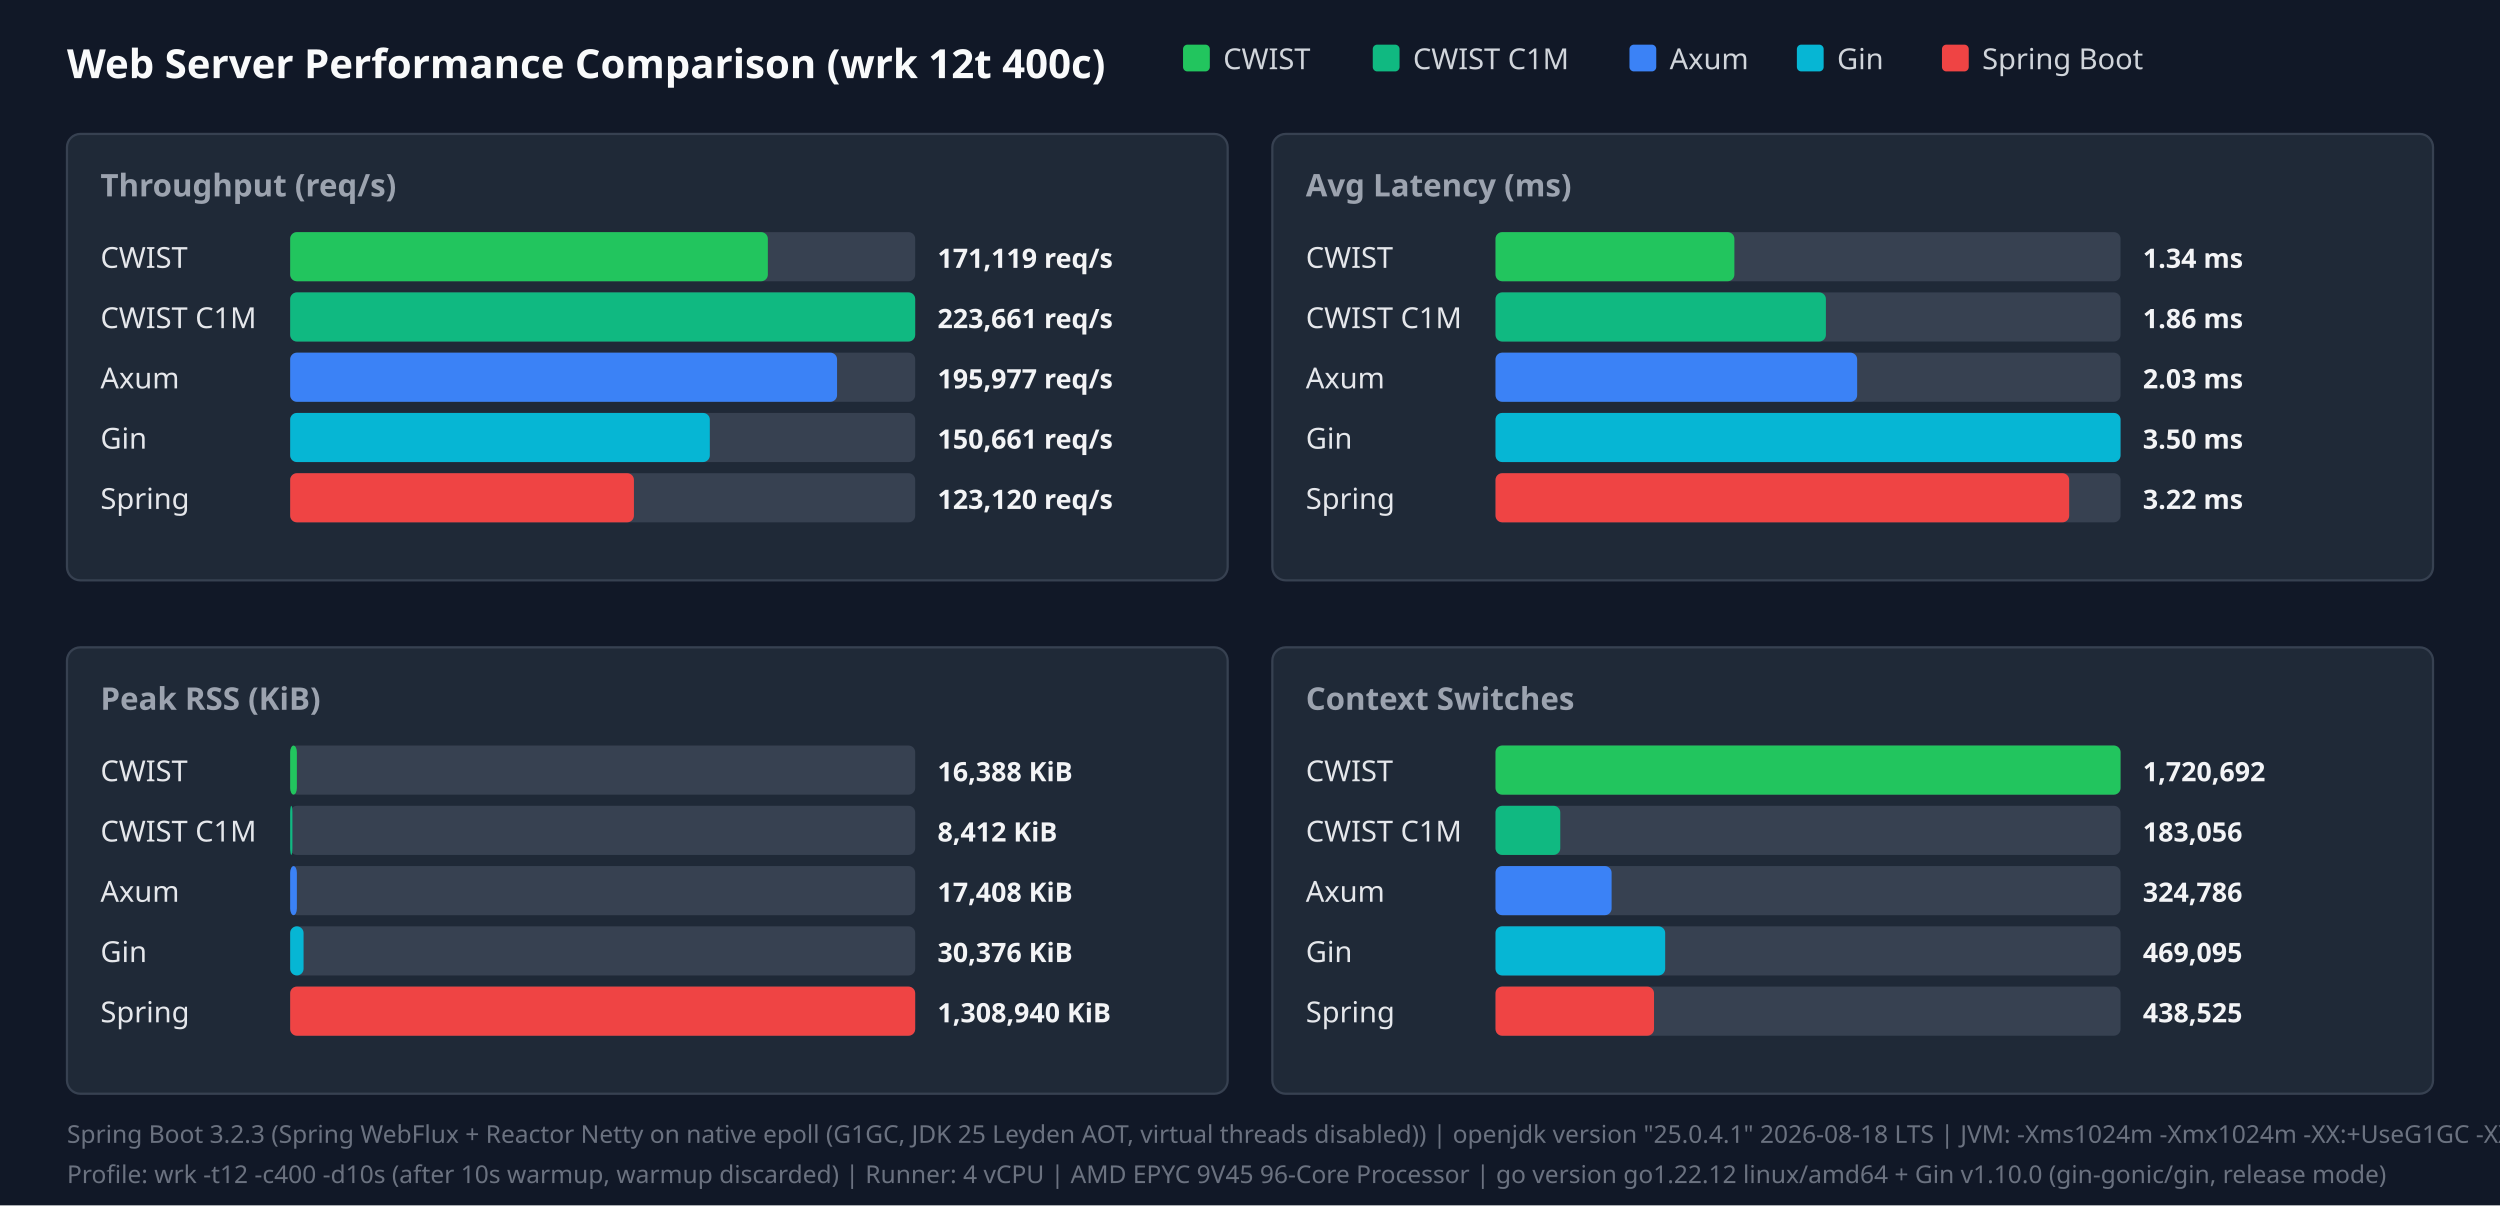
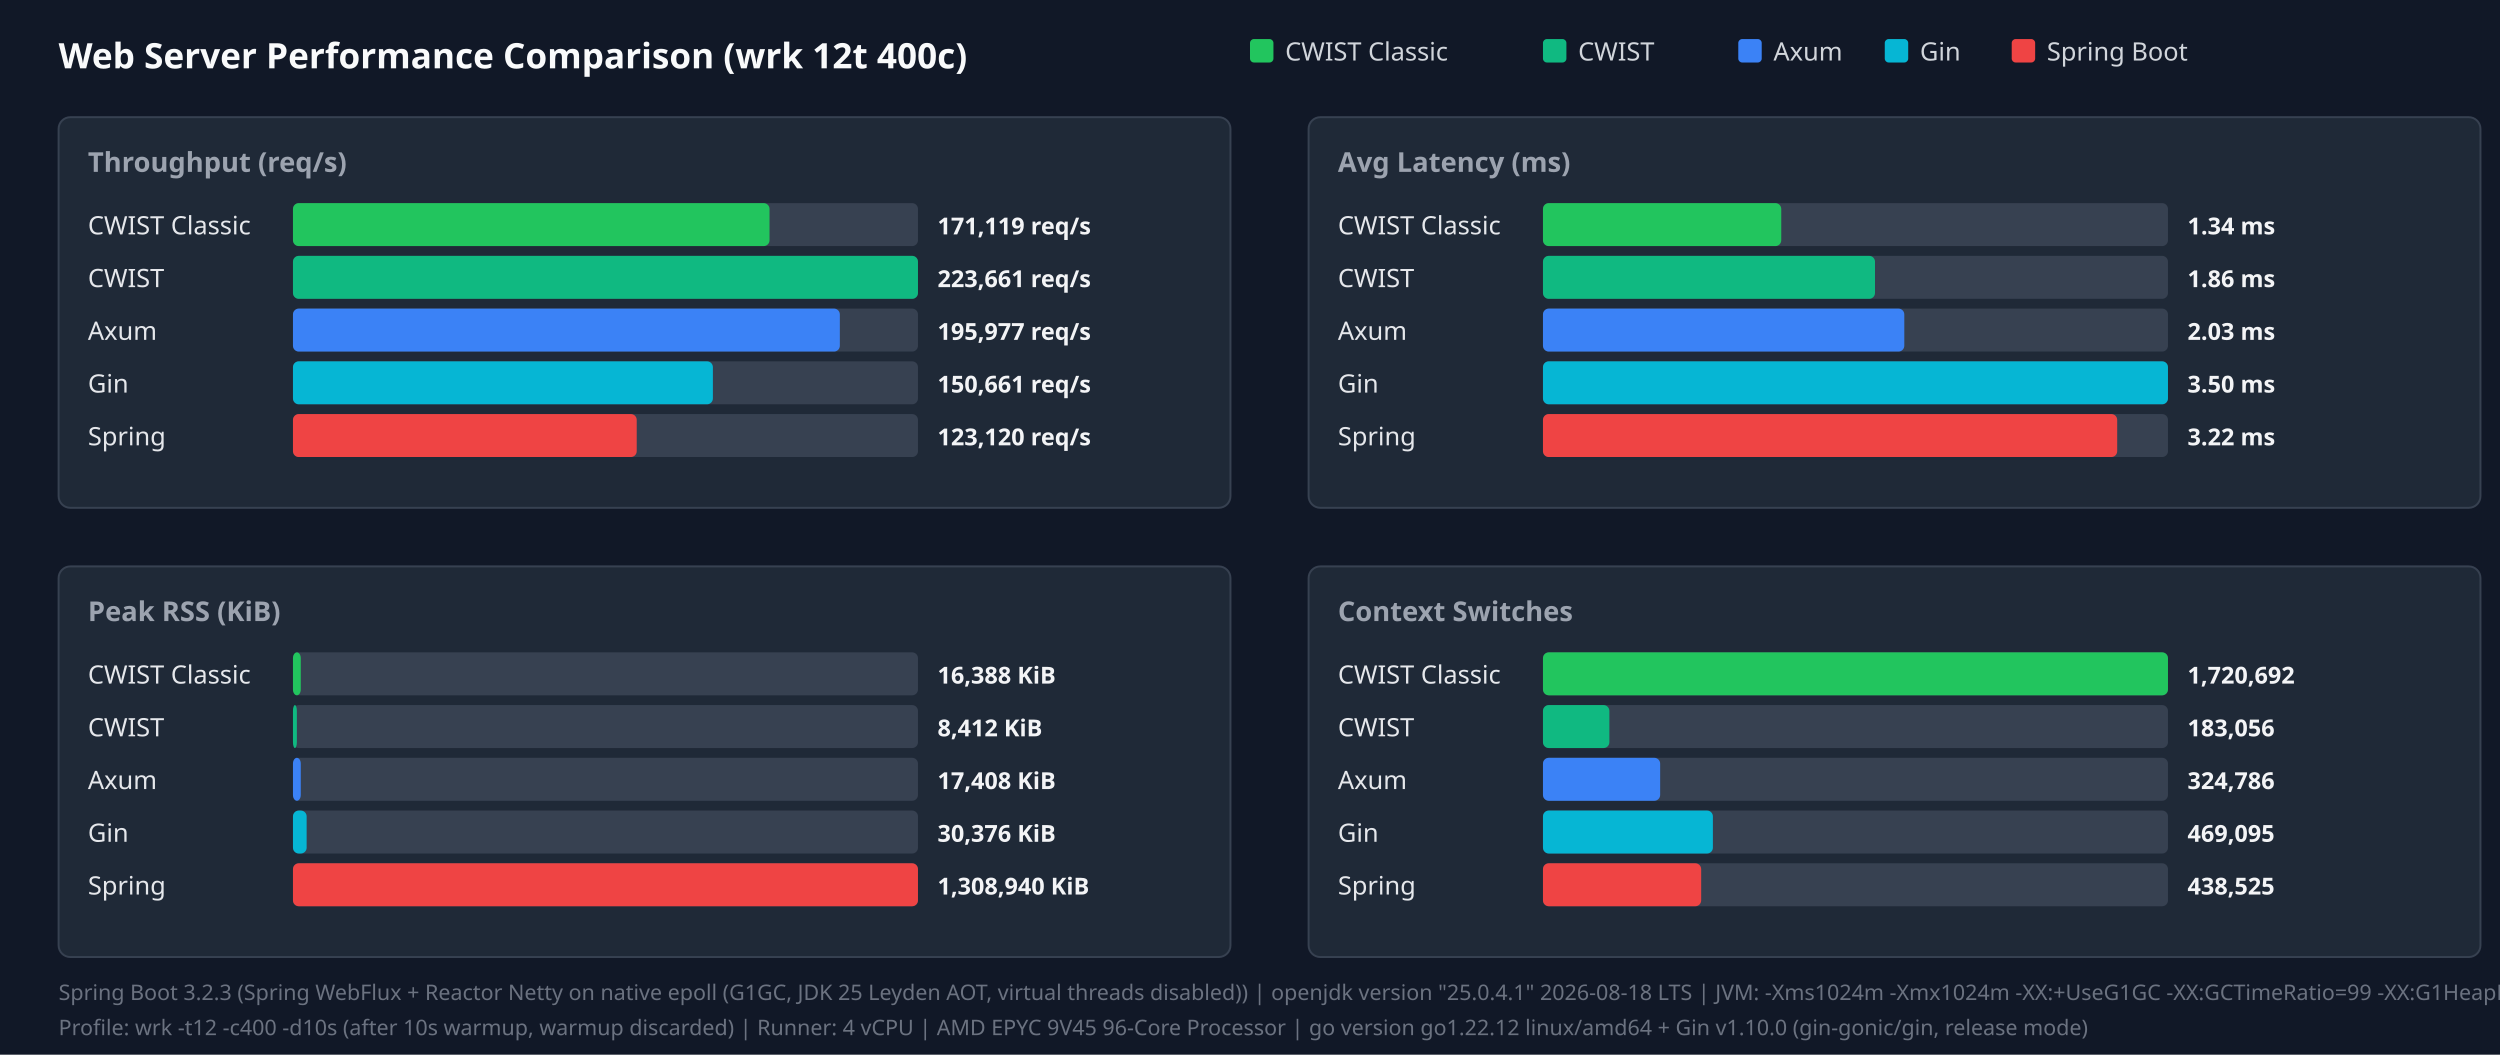
- <svg xmlns="http://www.w3.org/2000/svg" width="1120" height="540" viewBox="0 0 1120 540">
+ <svg xmlns="http://www.w3.org/2000/svg" width="1280" height="540" viewBox="0 0 1280 540">
  <style>.title{font:18px sans-serif;font-weight:bold;fill:#f9fafb}.panel-title{font:14px sans-serif;font-weight:600;fill:#9ca3af}.legend{font:13px sans-serif;fill:#d1d5db}.bar-label{font:13px sans-serif;font-weight:500;fill:#e5e7eb}.bar-val{font:12px sans-serif;font-weight:bold;fill:#f3f4f6}.footer{font:11px sans-serif;fill:#6b7280}</style>
  <rect width="100%" height="100%" fill="#111827" />
  <text x="30" y="35" class="title">Web Server Performance Comparison (wrk 12t 400c)</text>
-   <rect x="530" y="20" width="12" height="12" fill="#22c55e" rx="2" />
-   <text x="548" y="31" class="legend">CWIST</text>
-   <rect x="615" y="20" width="12" height="12" fill="#10b981" rx="2" />
-   <text x="633" y="31" class="legend">CWIST C1M</text>
-   <rect x="730" y="20" width="12" height="12" fill="#3b82f6" rx="2" />
-   <text x="748" y="31" class="legend">Axum</text>
-   <rect x="805" y="20" width="12" height="12" fill="#06b6d4" rx="2" />
-   <text x="823" y="31" class="legend">Gin</text>
-   <rect x="870" y="20" width="12" height="12" fill="#ef4444" rx="2" />
-   <text x="888" y="31" class="legend">Spring Boot</text>
-   <rect x="30" y="60" width="520" height="200" fill="#1f2937" rx="6" stroke="#374151" />
+   <rect x="640" y="20" width="12" height="12" fill="#22c55e" rx="2" />
+   <text x="658" y="31" class="legend">CWIST Classic</text>
+   <rect x="790" y="20" width="12" height="12" fill="#10b981" rx="2" />
+   <text x="808" y="31" class="legend">CWIST</text>
+   <rect x="890" y="20" width="12" height="12" fill="#3b82f6" rx="2" />
+   <text x="908" y="31" class="legend">Axum</text>
+   <rect x="965" y="20" width="12" height="12" fill="#06b6d4" rx="2" />
+   <text x="983" y="31" class="legend">Gin</text>
+   <rect x="1030" y="20" width="12" height="12" fill="#ef4444" rx="2" />
+   <text x="1048" y="31" class="legend">Spring Boot</text>
+   <rect x="30" y="60" width="600" height="200" fill="#1f2937" rx="6" stroke="#374151" />
  <text x="45" y="88" class="panel-title">Throughput (req/s)</text>
-   <text x="45" y="120" class="bar-label">CWIST</text>
-   <rect x="130" y="104" width="280" height="22" fill="#374151" rx="3" />
-   <rect x="130" y="104" width="214" height="22" fill="#22c55e" rx="3" />
-   <text x="420" y="120" class="bar-val">171,119 req/s</text>
-   <text x="45" y="147" class="bar-label">CWIST C1M</text>
-   <rect x="130" y="131" width="280" height="22" fill="#374151" rx="3" />
-   <rect x="130" y="131" width="280" height="22" fill="#10b981" rx="3" />
-   <text x="420" y="147" class="bar-val">223,661 req/s</text>
+   <text x="45" y="120" class="bar-label">CWIST Classic</text>
+   <rect x="150" y="104" width="320" height="22" fill="#374151" rx="3" />
+   <rect x="150" y="104" width="244" height="22" fill="#22c55e" rx="3" />
+   <text x="480" y="120" class="bar-val">171,119 req/s</text>
+   <text x="45" y="147" class="bar-label">CWIST</text>
+   <rect x="150" y="131" width="320" height="22" fill="#374151" rx="3" />
+   <rect x="150" y="131" width="320" height="22" fill="#10b981" rx="3" />
+   <text x="480" y="147" class="bar-val">223,661 req/s</text>
  <text x="45" y="174" class="bar-label">Axum</text>
-   <rect x="130" y="158" width="280" height="22" fill="#374151" rx="3" />
-   <rect x="130" y="158" width="245" height="22" fill="#3b82f6" rx="3" />
-   <text x="420" y="174" class="bar-val">195,977 req/s</text>
+   <rect x="150" y="158" width="320" height="22" fill="#374151" rx="3" />
+   <rect x="150" y="158" width="280" height="22" fill="#3b82f6" rx="3" />
+   <text x="480" y="174" class="bar-val">195,977 req/s</text>
  <text x="45" y="201" class="bar-label">Gin</text>
-   <rect x="130" y="185" width="280" height="22" fill="#374151" rx="3" />
-   <rect x="130" y="185" width="188" height="22" fill="#06b6d4" rx="3" />
-   <text x="420" y="201" class="bar-val">150,661 req/s</text>
+   <rect x="150" y="185" width="320" height="22" fill="#374151" rx="3" />
+   <rect x="150" y="185" width="215" height="22" fill="#06b6d4" rx="3" />
+   <text x="480" y="201" class="bar-val">150,661 req/s</text>
  <text x="45" y="228" class="bar-label">Spring</text>
-   <rect x="130" y="212" width="280" height="22" fill="#374151" rx="3" />
-   <rect x="130" y="212" width="154" height="22" fill="#ef4444" rx="3" />
-   <text x="420" y="228" class="bar-val">123,120 req/s</text>
-   <rect x="570" y="60" width="520" height="200" fill="#1f2937" rx="6" stroke="#374151" />
-   <text x="585" y="88" class="panel-title">Avg Latency (ms)</text>
-   <text x="585" y="120" class="bar-label">CWIST</text>
-   <rect x="670" y="104" width="280" height="22" fill="#374151" rx="3" />
-   <rect x="670" y="104" width="107" height="22" fill="#22c55e" rx="3" />
-   <text x="960" y="120" class="bar-val">1.34 ms</text>
-   <text x="585" y="147" class="bar-label">CWIST C1M</text>
-   <rect x="670" y="131" width="280" height="22" fill="#374151" rx="3" />
-   <rect x="670" y="131" width="148" height="22" fill="#10b981" rx="3" />
-   <text x="960" y="147" class="bar-val">1.86 ms</text>
-   <text x="585" y="174" class="bar-label">Axum</text>
-   <rect x="670" y="158" width="280" height="22" fill="#374151" rx="3" />
-   <rect x="670" y="158" width="162" height="22" fill="#3b82f6" rx="3" />
-   <text x="960" y="174" class="bar-val">2.03 ms</text>
-   <text x="585" y="201" class="bar-label">Gin</text>
-   <rect x="670" y="185" width="280" height="22" fill="#374151" rx="3" />
-   <rect x="670" y="185" width="280" height="22" fill="#06b6d4" rx="3" />
-   <text x="960" y="201" class="bar-val">3.50 ms</text>
-   <text x="585" y="228" class="bar-label">Spring</text>
-   <rect x="670" y="212" width="280" height="22" fill="#374151" rx="3" />
-   <rect x="670" y="212" width="257" height="22" fill="#ef4444" rx="3" />
-   <text x="960" y="228" class="bar-val">3.22 ms</text>
-   <rect x="30" y="290" width="520" height="200" fill="#1f2937" rx="6" stroke="#374151" />
+   <rect x="150" y="212" width="320" height="22" fill="#374151" rx="3" />
+   <rect x="150" y="212" width="176" height="22" fill="#ef4444" rx="3" />
+   <text x="480" y="228" class="bar-val">123,120 req/s</text>
+   <rect x="670" y="60" width="600" height="200" fill="#1f2937" rx="6" stroke="#374151" />
+   <text x="685" y="88" class="panel-title">Avg Latency (ms)</text>
+   <text x="685" y="120" class="bar-label">CWIST Classic</text>
+   <rect x="790" y="104" width="320" height="22" fill="#374151" rx="3" />
+   <rect x="790" y="104" width="122" height="22" fill="#22c55e" rx="3" />
+   <text x="1120" y="120" class="bar-val">1.34 ms</text>
+   <text x="685" y="147" class="bar-label">CWIST</text>
+   <rect x="790" y="131" width="320" height="22" fill="#374151" rx="3" />
+   <rect x="790" y="131" width="170" height="22" fill="#10b981" rx="3" />
+   <text x="1120" y="147" class="bar-val">1.86 ms</text>
+   <text x="685" y="174" class="bar-label">Axum</text>
+   <rect x="790" y="158" width="320" height="22" fill="#374151" rx="3" />
+   <rect x="790" y="158" width="185" height="22" fill="#3b82f6" rx="3" />
+   <text x="1120" y="174" class="bar-val">2.03 ms</text>
+   <text x="685" y="201" class="bar-label">Gin</text>
+   <rect x="790" y="185" width="320" height="22" fill="#374151" rx="3" />
+   <rect x="790" y="185" width="320" height="22" fill="#06b6d4" rx="3" />
+   <text x="1120" y="201" class="bar-val">3.50 ms</text>
+   <text x="685" y="228" class="bar-label">Spring</text>
+   <rect x="790" y="212" width="320" height="22" fill="#374151" rx="3" />
+   <rect x="790" y="212" width="294" height="22" fill="#ef4444" rx="3" />
+   <text x="1120" y="228" class="bar-val">3.22 ms</text>
+   <rect x="30" y="290" width="600" height="200" fill="#1f2937" rx="6" stroke="#374151" />
  <text x="45" y="318" class="panel-title">Peak RSS (KiB)</text>
-   <text x="45" y="350" class="bar-label">CWIST</text>
-   <rect x="130" y="334" width="280" height="22" fill="#374151" rx="3" />
-   <rect x="130" y="334" width="3" height="22" fill="#22c55e" rx="3" />
-   <text x="420" y="350" class="bar-val">16,388 KiB</text>
-   <text x="45" y="377" class="bar-label">CWIST C1M</text>
-   <rect x="130" y="361" width="280" height="22" fill="#374151" rx="3" />
-   <rect x="130" y="361" width="1" height="22" fill="#10b981" rx="3" />
-   <text x="420" y="377" class="bar-val">8,412 KiB</text>
+   <text x="45" y="350" class="bar-label">CWIST Classic</text>
+   <rect x="150" y="334" width="320" height="22" fill="#374151" rx="3" />
+   <rect x="150" y="334" width="4" height="22" fill="#22c55e" rx="3" />
+   <text x="480" y="350" class="bar-val">16,388 KiB</text>
+   <text x="45" y="377" class="bar-label">CWIST</text>
+   <rect x="150" y="361" width="320" height="22" fill="#374151" rx="3" />
+   <rect x="150" y="361" width="2" height="22" fill="#10b981" rx="3" />
+   <text x="480" y="377" class="bar-val">8,412 KiB</text>
  <text x="45" y="404" class="bar-label">Axum</text>
-   <rect x="130" y="388" width="280" height="22" fill="#374151" rx="3" />
-   <rect x="130" y="388" width="3" height="22" fill="#3b82f6" rx="3" />
-   <text x="420" y="404" class="bar-val">17,408 KiB</text>
+   <rect x="150" y="388" width="320" height="22" fill="#374151" rx="3" />
+   <rect x="150" y="388" width="4" height="22" fill="#3b82f6" rx="3" />
+   <text x="480" y="404" class="bar-val">17,408 KiB</text>
  <text x="45" y="431" class="bar-label">Gin</text>
-   <rect x="130" y="415" width="280" height="22" fill="#374151" rx="3" />
-   <rect x="130" y="415" width="6" height="22" fill="#06b6d4" rx="3" />
-   <text x="420" y="431" class="bar-val">30,376 KiB</text>
+   <rect x="150" y="415" width="320" height="22" fill="#374151" rx="3" />
+   <rect x="150" y="415" width="7" height="22" fill="#06b6d4" rx="3" />
+   <text x="480" y="431" class="bar-val">30,376 KiB</text>
  <text x="45" y="458" class="bar-label">Spring</text>
-   <rect x="130" y="442" width="280" height="22" fill="#374151" rx="3" />
-   <rect x="130" y="442" width="280" height="22" fill="#ef4444" rx="3" />
-   <text x="420" y="458" class="bar-val">1,308,940 KiB</text>
-   <rect x="570" y="290" width="520" height="200" fill="#1f2937" rx="6" stroke="#374151" />
-   <text x="585" y="318" class="panel-title">Context Switches</text>
-   <text x="585" y="350" class="bar-label">CWIST</text>
-   <rect x="670" y="334" width="280" height="22" fill="#374151" rx="3" />
-   <rect x="670" y="334" width="280" height="22" fill="#22c55e" rx="3" />
-   <text x="960" y="350" class="bar-val">1,720,692</text>
-   <text x="585" y="377" class="bar-label">CWIST C1M</text>
-   <rect x="670" y="361" width="280" height="22" fill="#374151" rx="3" />
-   <rect x="670" y="361" width="29" height="22" fill="#10b981" rx="3" />
-   <text x="960" y="377" class="bar-val">183,056</text>
-   <text x="585" y="404" class="bar-label">Axum</text>
-   <rect x="670" y="388" width="280" height="22" fill="#374151" rx="3" />
-   <rect x="670" y="388" width="52" height="22" fill="#3b82f6" rx="3" />
-   <text x="960" y="404" class="bar-val">324,786</text>
-   <text x="585" y="431" class="bar-label">Gin</text>
-   <rect x="670" y="415" width="280" height="22" fill="#374151" rx="3" />
-   <rect x="670" y="415" width="76" height="22" fill="#06b6d4" rx="3" />
-   <text x="960" y="431" class="bar-val">469,095</text>
-   <text x="585" y="458" class="bar-label">Spring</text>
-   <rect x="670" y="442" width="280" height="22" fill="#374151" rx="3" />
-   <rect x="670" y="442" width="71" height="22" fill="#ef4444" rx="3" />
-   <text x="960" y="458" class="bar-val">438,525</text>
+   <rect x="150" y="442" width="320" height="22" fill="#374151" rx="3" />
+   <rect x="150" y="442" width="320" height="22" fill="#ef4444" rx="3" />
+   <text x="480" y="458" class="bar-val">1,308,940 KiB</text>
+   <rect x="670" y="290" width="600" height="200" fill="#1f2937" rx="6" stroke="#374151" />
+   <text x="685" y="318" class="panel-title">Context Switches</text>
+   <text x="685" y="350" class="bar-label">CWIST Classic</text>
+   <rect x="790" y="334" width="320" height="22" fill="#374151" rx="3" />
+   <rect x="790" y="334" width="320" height="22" fill="#22c55e" rx="3" />
+   <text x="1120" y="350" class="bar-val">1,720,692</text>
+   <text x="685" y="377" class="bar-label">CWIST</text>
+   <rect x="790" y="361" width="320" height="22" fill="#374151" rx="3" />
+   <rect x="790" y="361" width="34" height="22" fill="#10b981" rx="3" />
+   <text x="1120" y="377" class="bar-val">183,056</text>
+   <text x="685" y="404" class="bar-label">Axum</text>
+   <rect x="790" y="388" width="320" height="22" fill="#374151" rx="3" />
+   <rect x="790" y="388" width="60" height="22" fill="#3b82f6" rx="3" />
+   <text x="1120" y="404" class="bar-val">324,786</text>
+   <text x="685" y="431" class="bar-label">Gin</text>
+   <rect x="790" y="415" width="320" height="22" fill="#374151" rx="3" />
+   <rect x="790" y="415" width="87" height="22" fill="#06b6d4" rx="3" />
+   <text x="1120" y="431" class="bar-val">469,095</text>
+   <text x="685" y="458" class="bar-label">Spring</text>
+   <rect x="790" y="442" width="320" height="22" fill="#374151" rx="3" />
+   <rect x="790" y="442" width="81" height="22" fill="#ef4444" rx="3" />
+   <text x="1120" y="458" class="bar-val">438,525</text>
  <text x="30" y="512" class="footer">Spring Boot 3.2.3 (Spring WebFlux + Reactor Netty on native epoll (G1GC, JDK 25 Leyden AOT, virtual threads disabled)) | openjdk version "25.0.4.1" 2026-08-18 LTS | JVM: -Xms1024m -Xmx1024m   -XX:+UseG1GC -XX:GCTimeRatio=99 -XX:G1HeapRegionSize=1m   -XX:+AlwaysPreTouch   -XX:CompileThreshold=1500 -XX:CICompilerCount=4   -Djava.security.egd=file:/dev/urandom   -Djava.net.preferIPv4Stack=true   -Dio.netty.allocator.type=pooled   -Dio.netty.leakDetection.level=disabled   -Dio.netty.buffer.checkBounds=false   -Dio.netty.buffer.checkAccessible=false   -Dreactor.netty.ioWorkerCount=4   -Xlog:gc*:file=/tmp/spring_gc.log:time,uptime,level,tags -XX:+AOTClassLinking -XX:AOTCache=/tmp/spring_bench/app.aot (JEP 483 + JEP 514 single-step AOT)</text>
  <text x="30" y="530" class="footer">Profile: wrk -t12 -c400 -d10s (after 10s warmup, warmup discarded) | Runner: 4 vCPU | AMD EPYC 9V45 96-Core Processor | go version go1.22.12 linux/amd64 + Gin v1.10.0 (gin-gonic/gin, release mode)</text>
</svg>
